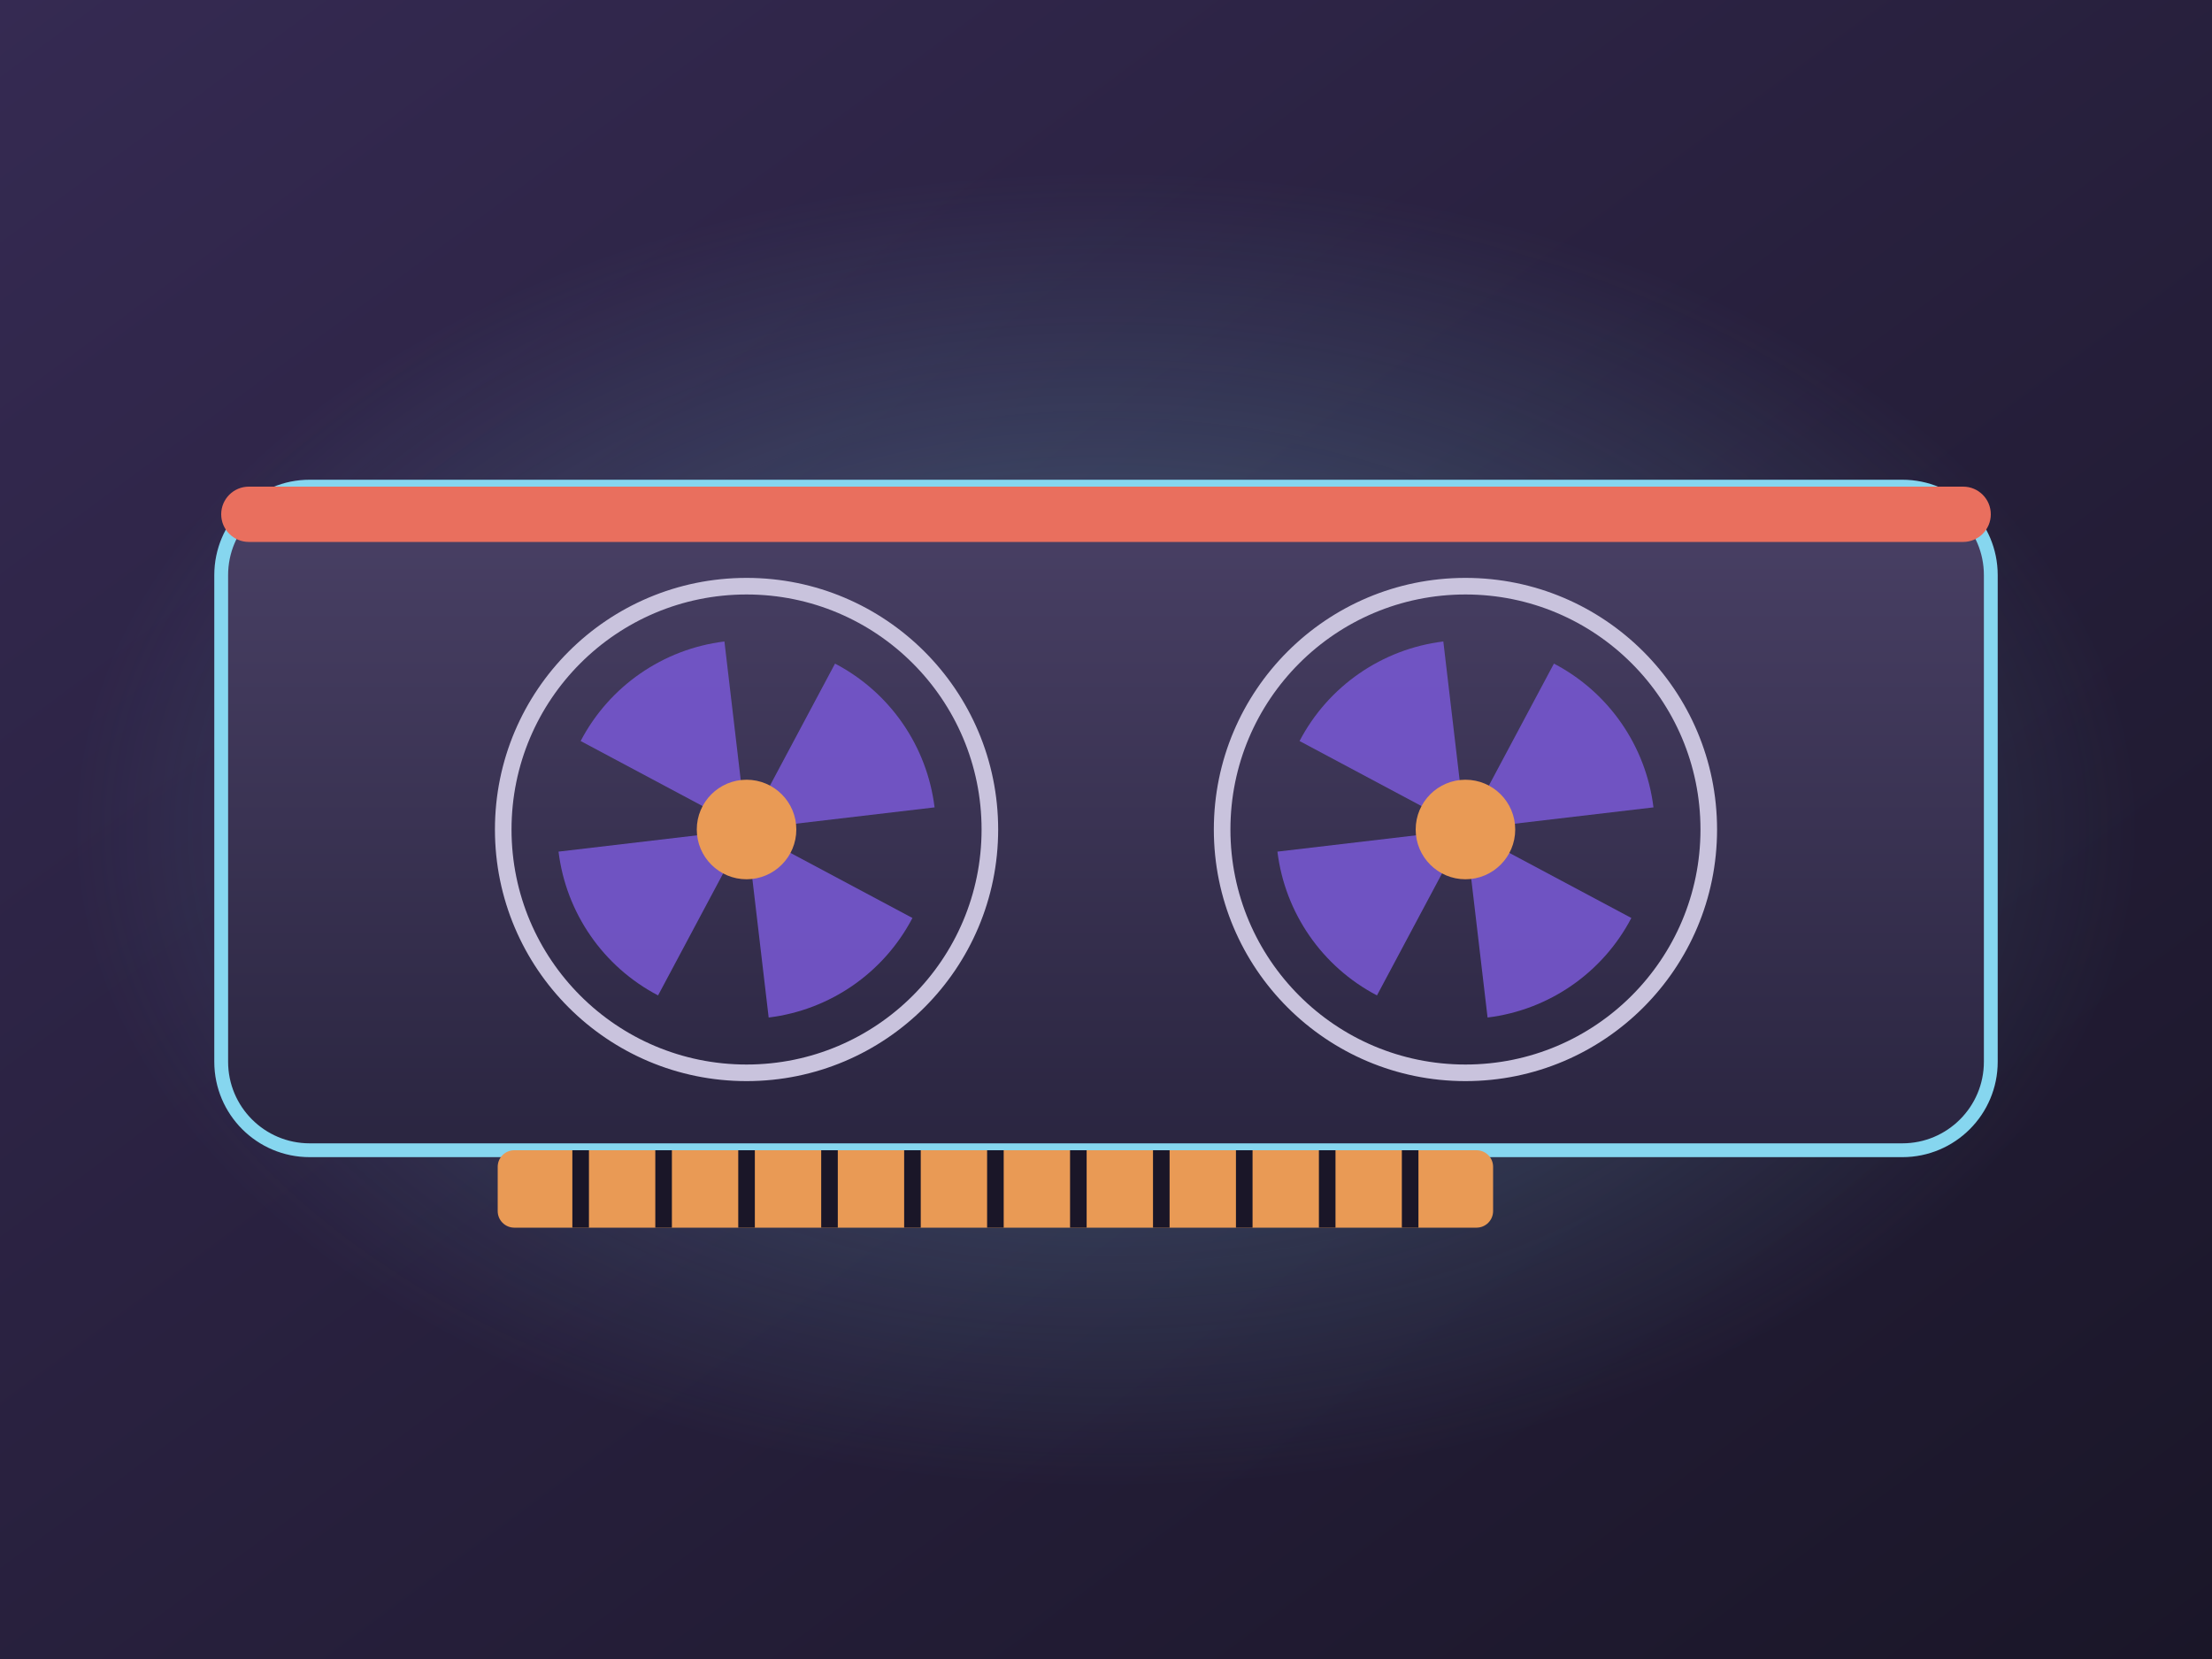
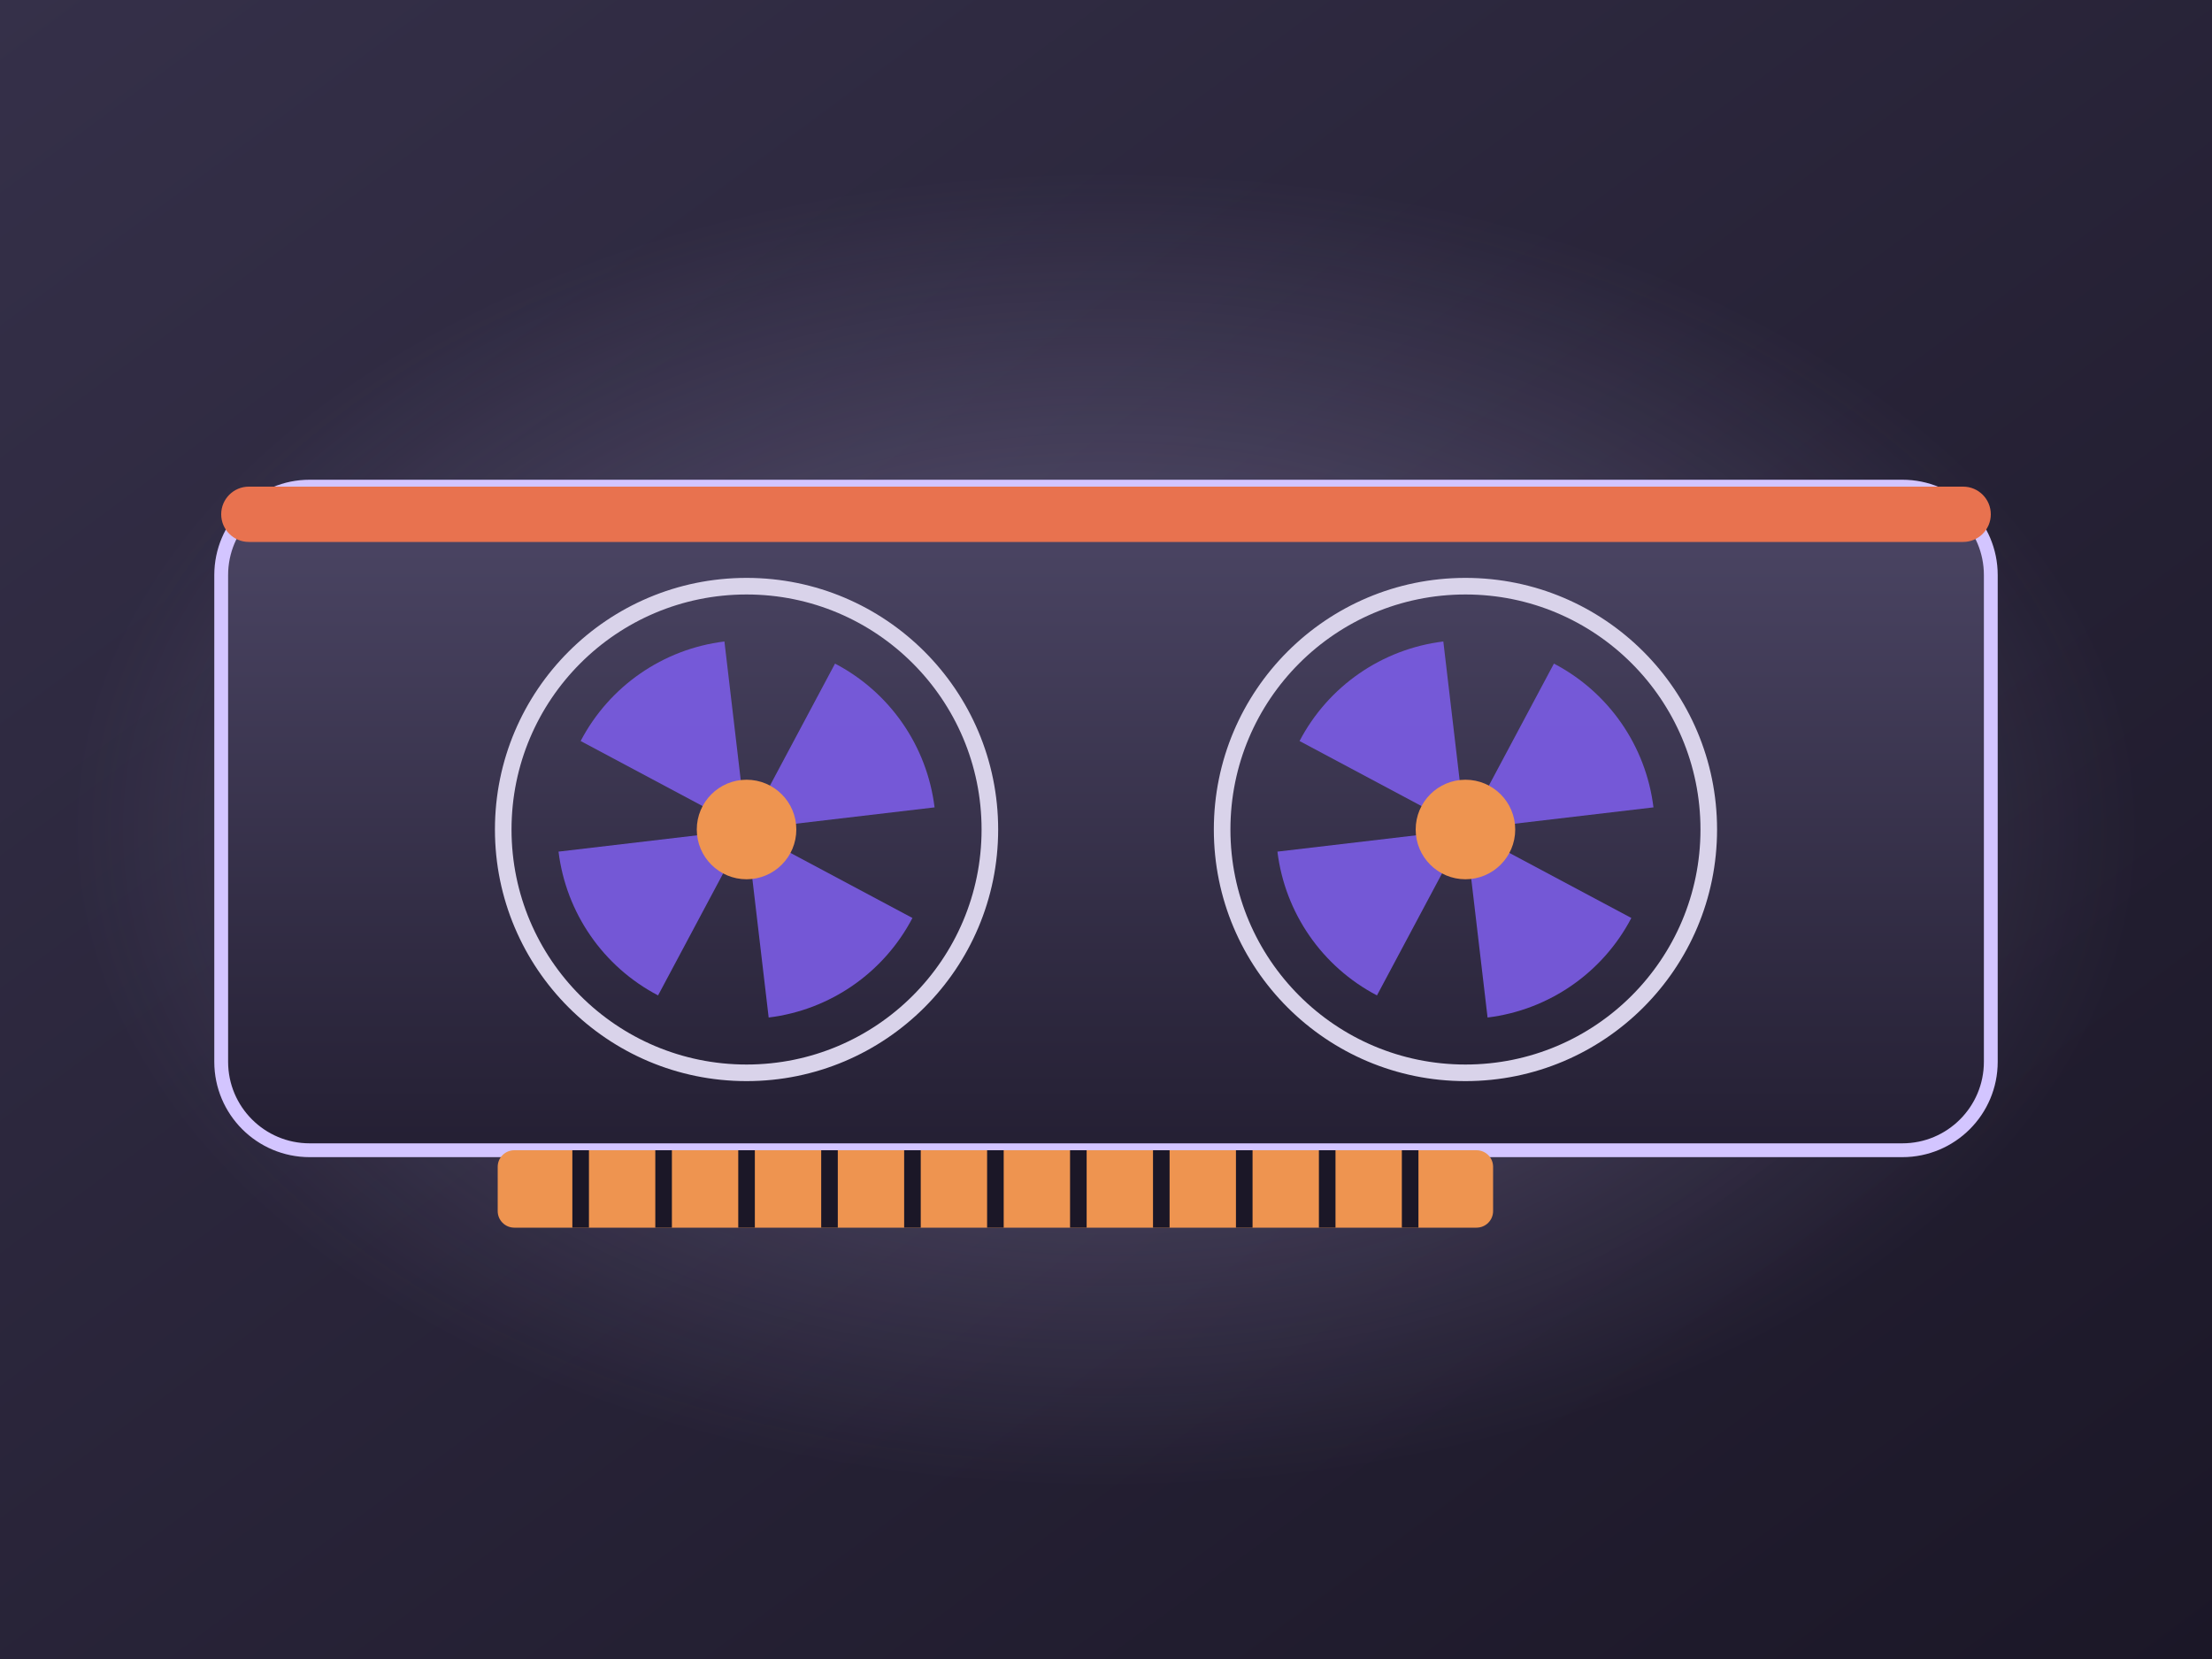
<svg xmlns="http://www.w3.org/2000/svg" viewBox="0 0 400 300" role="img" aria-label="Tarjeta gráfica">
  <defs>
    <linearGradient id="bg" x1="0" y1="0" x2="1" y2="1">
-       <stop offset="0" stop-color="#352a52" />
-       <stop offset="1" stop-color="#1a1628" />
+       <stop offset="0" stop-color="#353049" />
+       <stop offset="1" stop-color="#1B1727" />
    </linearGradient>
    <radialGradient id="glow" cx=".5" cy=".5" r=".5">
-       <stop offset="0" stop-color="#86d6ef" stop-opacity=".35" />
-       <stop offset="1" stop-color="#86d6ef" stop-opacity="0" />
+       <stop offset="0" stop-color="#D3C5FF" stop-opacity=".35" />
+       <stop offset="1" stop-color="#D3C5FF" stop-opacity="0" />
    </radialGradient>
    <linearGradient id="shroud" x1="0" y1="0" x2="0" y2="1">
-       <stop offset="0" stop-color="#4a4166" />
-       <stop offset="1" stop-color="#2a2540" />
+       <stop offset="0" stop-color="#4D4766" />
+       <stop offset="1" stop-color="#241F33" />
    </linearGradient>
  </defs>
  <rect width="400" height="300" fill="url(#bg)" />
  <ellipse cx="200" cy="150" rx="190" ry="120" fill="url(#glow)" />
-   <rect x="40" y="88" width="320" height="120" rx="16" fill="url(#shroud)" stroke="#86d6ef" stroke-width="2.5" />
-   <rect x="40" y="88" width="320" height="10" rx="5" fill="#e96f5e" />
-   <g fill="none" stroke="#c9c3dd" stroke-width="3">
+   <rect x="40" y="88" width="320" height="120" rx="16" fill="url(#shroud)" stroke="#D3C5FF" stroke-width="2.5" />
+   <rect x="40" y="88" width="320" height="10" rx="5" fill="#E8724F" />
+   <g fill="none" stroke="#D9D3EA" stroke-width="3">
    <circle cx="135" cy="150" r="44" />
    <circle cx="265" cy="150" r="44" />
  </g>
-   <g fill="#7557ce" opacity=".9">
+   <g fill="#7B5CE5" opacity=".9">
    <path d="M135 150l-30-16a34 34 0 0 1 26-18z" />
    <path d="M135 150l30 16a34 34 0 0 1-26 18z" />
    <path d="M135 150l16-30a34 34 0 0 1 18 26z" />
    <path d="M135 150l-16 30a34 34 0 0 1-18-26z" />
    <path d="M265 150l-30-16a34 34 0 0 1 26-18z" />
    <path d="M265 150l30 16a34 34 0 0 1-26 18z" />
    <path d="M265 150l16-30a34 34 0 0 1 18 26z" />
    <path d="M265 150l-16 30a34 34 0 0 1-18-26z" />
  </g>
-   <circle cx="135" cy="150" r="9" fill="#e99a55" />
-   <circle cx="265" cy="150" r="9" fill="#e99a55" />
-   <rect x="90" y="208" width="180" height="14" rx="3" fill="#e99a55" />
-   <g stroke="#1a1628" stroke-width="3">
+   <circle cx="135" cy="150" r="9" fill="#EE9450" />
+   <circle cx="265" cy="150" r="9" fill="#EE9450" />
+   <rect x="90" y="208" width="180" height="14" rx="3" fill="#EE9450" />
+   <g stroke="#1B1727" stroke-width="3">
    <path d="M105 208v14M120 208v14M135 208v14M150 208v14M165 208v14M180 208v14M195 208v14M210 208v14M225 208v14M240 208v14M255 208v14" />
  </g>
</svg>
